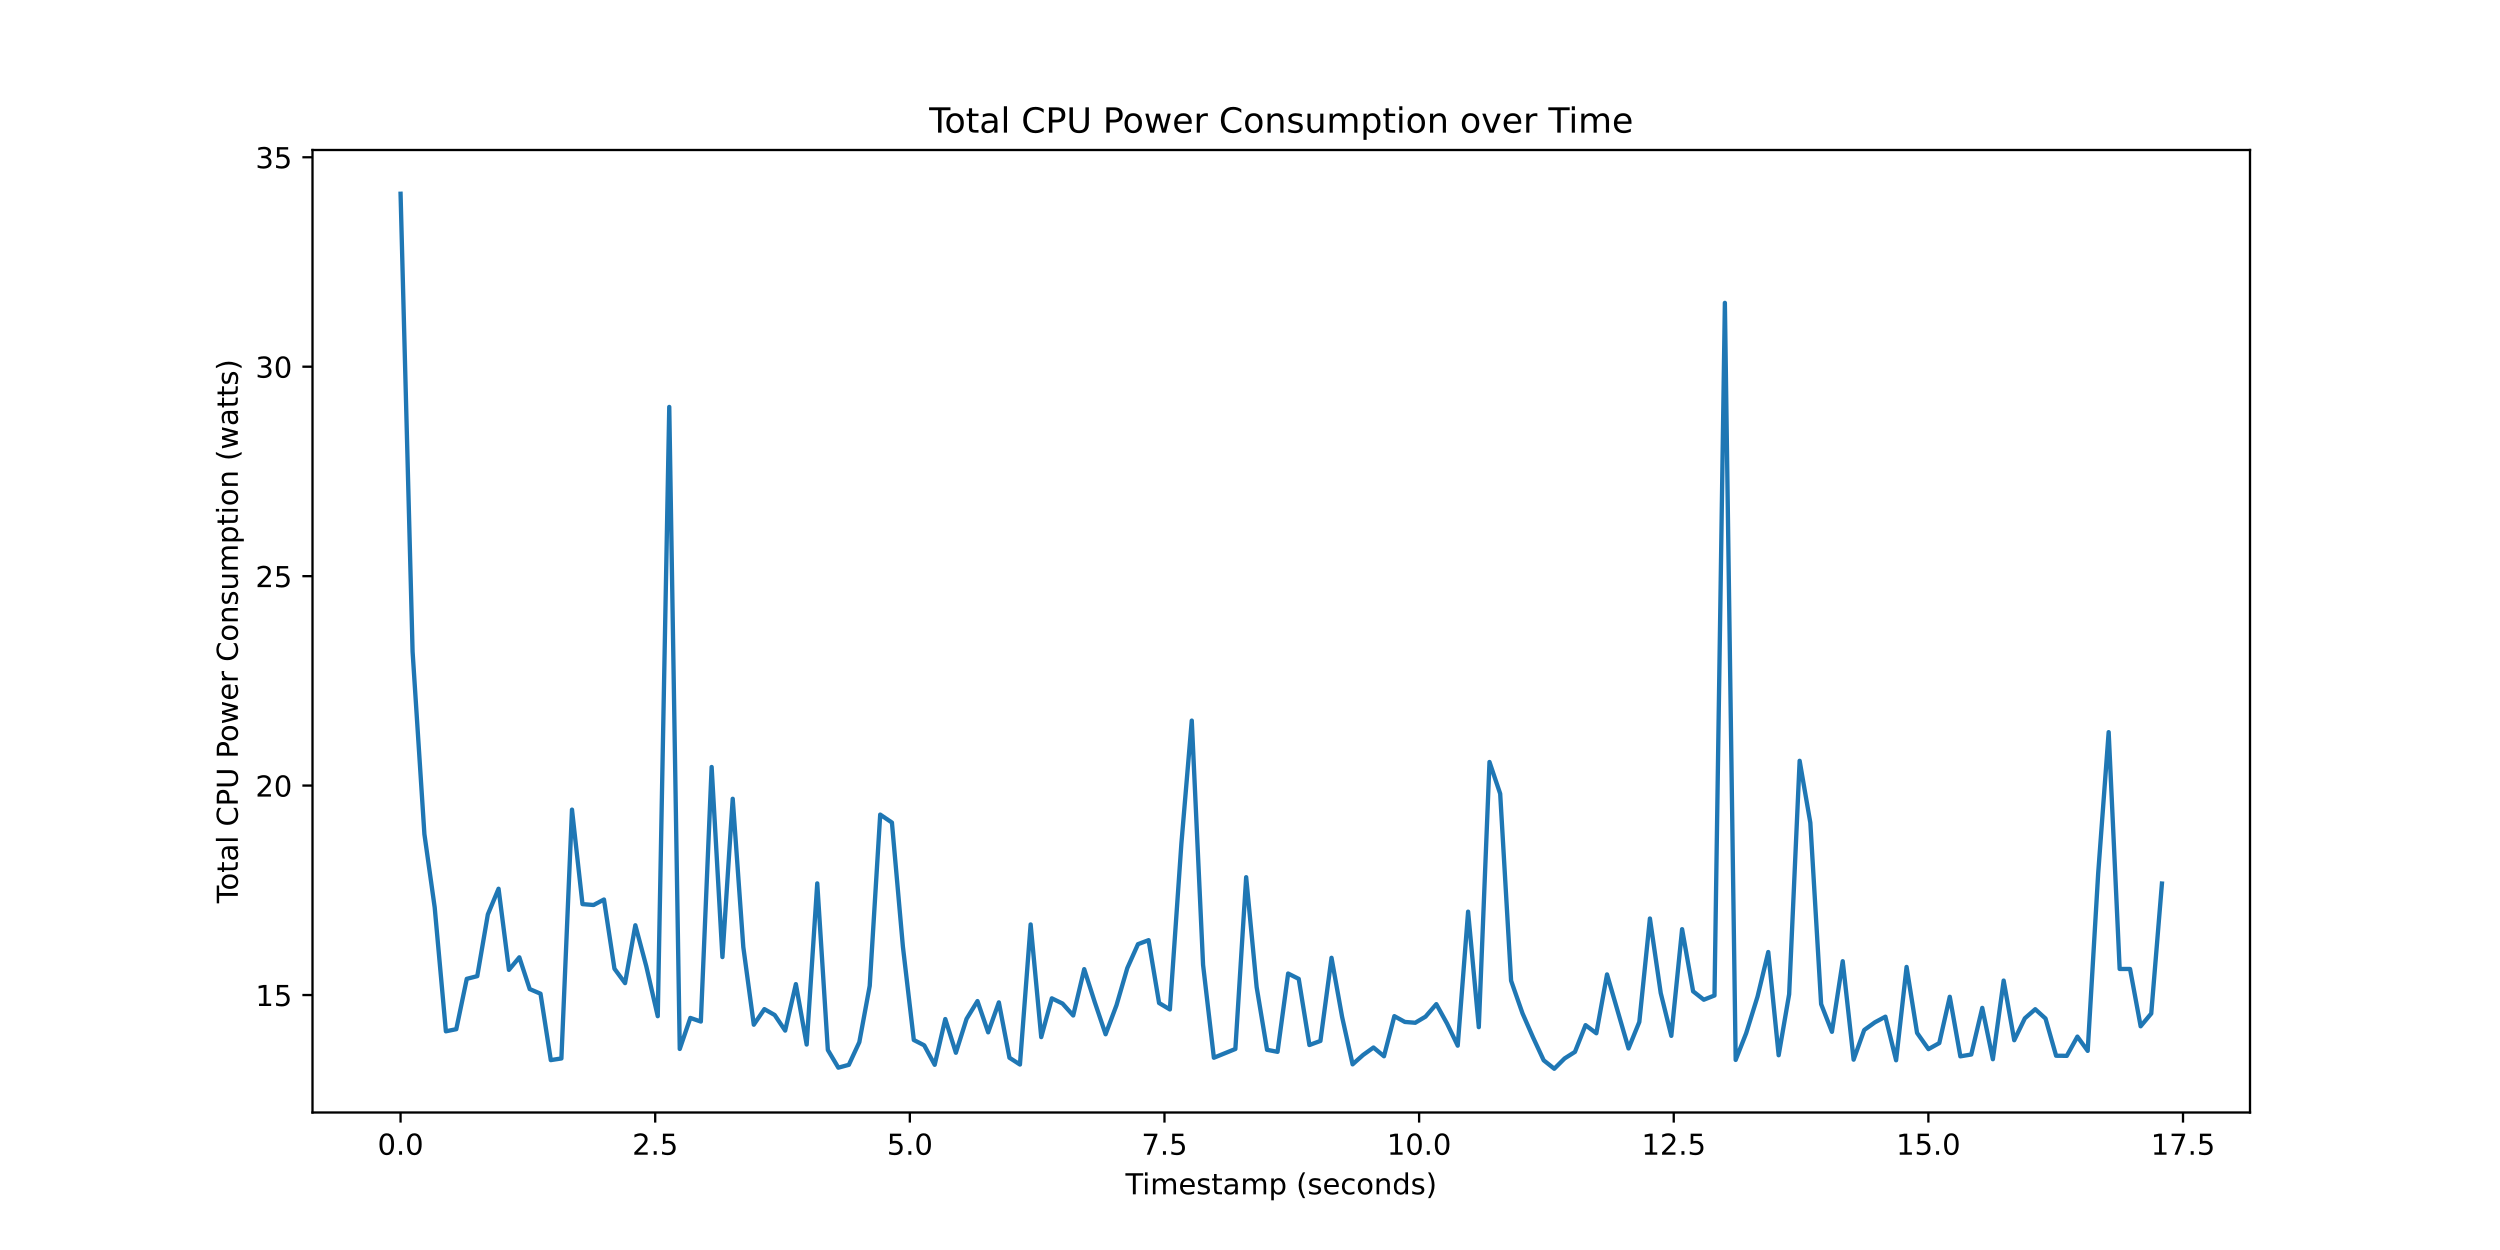
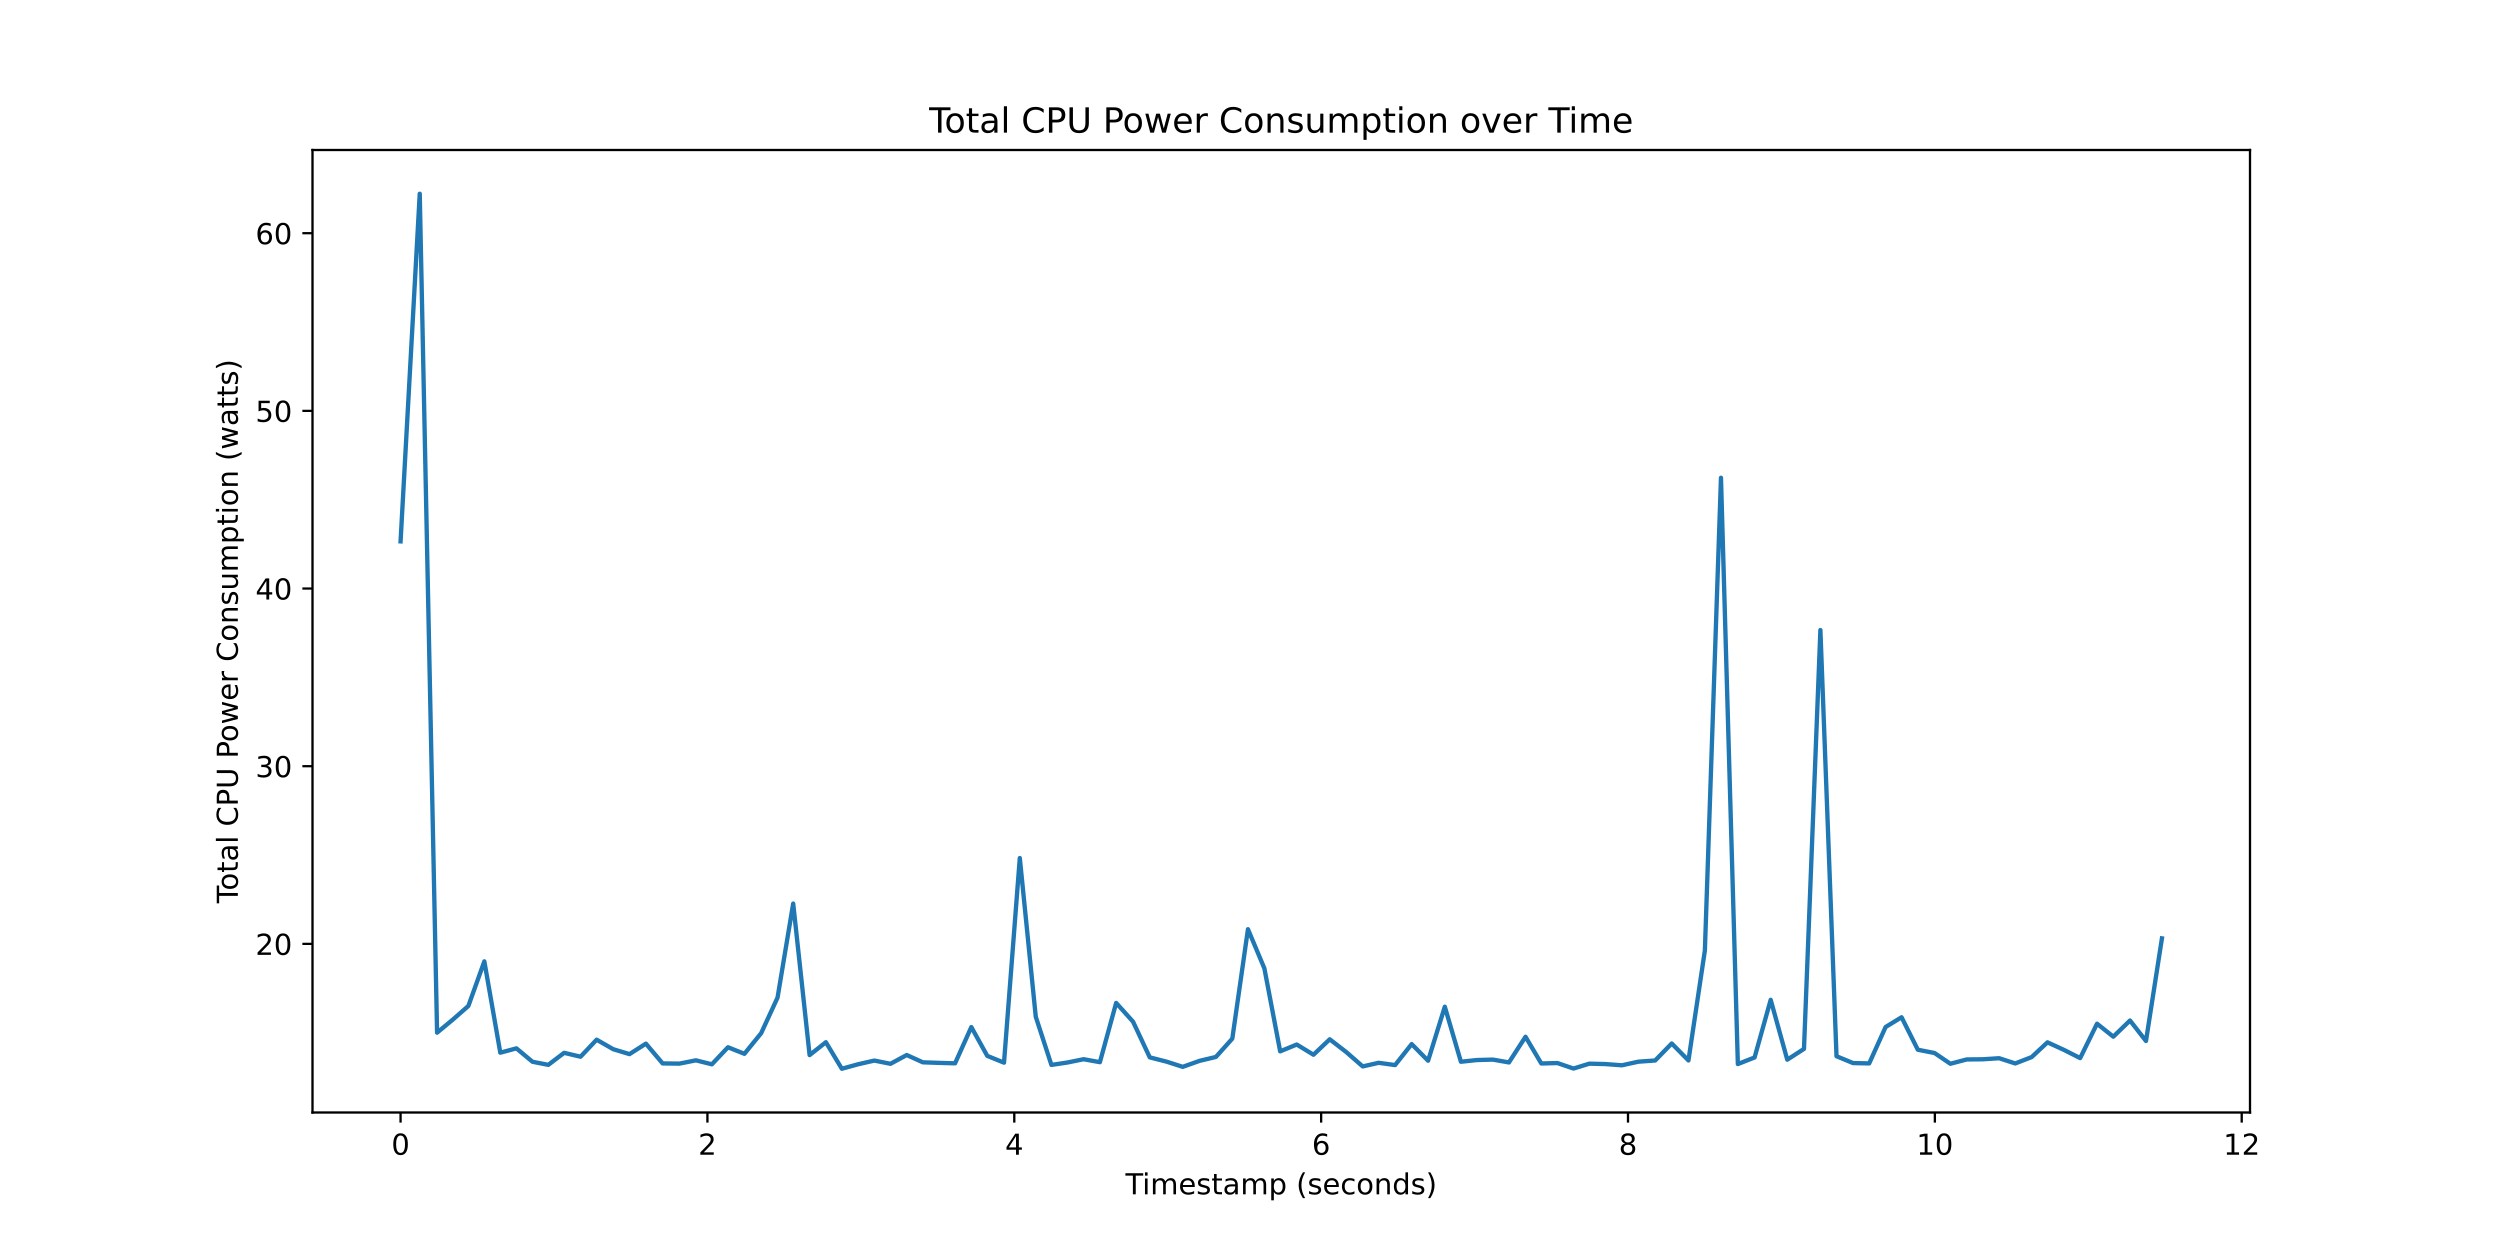
<svg xmlns="http://www.w3.org/2000/svg" xmlns:xlink="http://www.w3.org/1999/xlink" width="864pt" height="432pt" viewBox="0 0 864 432" version="1.1">
  <defs>
    <style type="text/css">*{stroke-linejoin: round; stroke-linecap: butt}</style>
  </defs>
  <g id="figure_1">
    <g id="patch_1">
      <path d="M 0 432  L 864 432  L 864 0  L 0 0  z " style="fill: #ffffff" />
    </g>
    <g id="axes_1">
      <g id="patch_2">
        <path d="M 108 384.48  L 777.6 384.48  L 777.6 51.84  L 108 51.84  z " style="fill: #ffffff" />
      </g>
      <g id="matplotlib.axis_1">
        <g id="xtick_1">
          <g id="line2d_1">
            <defs>
-               <path id="med31337ab2" d="M 0 0  L 0 3.5  " style="stroke: #000000; stroke-width: 0.8" />
+               <path id="m2407c937c8" d="M 0 0  L 0 3.5  " style="stroke: #000000; stroke-width: 0.8" />
            </defs>
            <g>
-               <use xlink:href="#med31337ab2" x="138.436" y="384.48" style="stroke: #000000; stroke-width: 0.8" />
+               <use xlink:href="#m2407c937c8" x="138.436" y="384.48" style="stroke: #000000; stroke-width: 0.8" />
            </g>
          </g>
          <g id="text_1">
-             <g transform="translate(130.4848 399.0784) scale(0.1 -0.1)">
+             <g transform="translate(135.2551 399.0784) scale(0.1 -0.1)">
              <defs>
                <path id="DejaVuSans-30" d="M 2034 4250  Q 1547 4250 1301 3770  Q 1056 3291 1056 2328  Q 1056 1369 1301 889  Q 1547 409 2034 409  Q 2525 409 2770 889  Q 3016 1369 3016 2328  Q 3016 3291 2770 3770  Q 2525 4250 2034 4250  z M 2034 4750  Q 2819 4750 3233 4129  Q 3647 3509 3647 2328  Q 3647 1150 3233 529  Q 2819 -91 2034 -91  Q 1250 -91 836 529  Q 422 1150 422 2328  Q 422 3509 836 4129  Q 1250 4750 2034 4750  z " transform="scale(0.015625)" />
-                 <path id="DejaVuSans-2e" d="M 684 794  L 1344 794  L 1344 0  L 684 0  L 684 794  z " transform="scale(0.015625)" />
              </defs>
              <use xlink:href="#DejaVuSans-30" />
-               <use xlink:href="#DejaVuSans-2e" x="63.623" />
-               <use xlink:href="#DejaVuSans-30" x="95.41" />
            </g>
          </g>
        </g>
        <g id="xtick_2">
          <g id="line2d_2">
            <g>
-               <use xlink:href="#med31337ab2" x="226.438" y="384.48" style="stroke: #000000; stroke-width: 0.8" />
+               <use xlink:href="#m2407c937c8" x="244.486" y="384.48" style="stroke: #000000; stroke-width: 0.8" />
            </g>
          </g>
          <g id="text_2">
-             <g transform="translate(218.4868 399.0784) scale(0.1 -0.1)">
+             <g transform="translate(241.3052 399.0784) scale(0.1 -0.1)">
              <defs>
                <path id="DejaVuSans-32" d="M 1228 531  L 3431 531  L 3431 0  L 469 0  L 469 531  Q 828 903 1448 1529  Q 2069 2156 2228 2338  Q 2531 2678 2651 2914  Q 2772 3150 2772 3378  Q 2772 3750 2511 3984  Q 2250 4219 1831 4219  Q 1534 4219 1204 4116  Q 875 4013 500 3803  L 500 4441  Q 881 4594 1212 4672  Q 1544 4750 1819 4750  Q 2544 4750 2975 4387  Q 3406 4025 3406 3419  Q 3406 3131 3298 2873  Q 3191 2616 2906 2266  Q 2828 2175 2409 1742  Q 1991 1309 1228 531  z " transform="scale(0.015625)" />
-                 <path id="DejaVuSans-35" d="M 691 4666  L 3169 4666  L 3169 4134  L 1269 4134  L 1269 2991  Q 1406 3038 1543 3061  Q 1681 3084 1819 3084  Q 2600 3084 3056 2656  Q 3513 2228 3513 1497  Q 3513 744 3044 326  Q 2575 -91 1722 -91  Q 1428 -91 1123 -41  Q 819 9 494 109  L 494 744  Q 775 591 1075 516  Q 1375 441 1709 441  Q 2250 441 2565 725  Q 2881 1009 2881 1497  Q 2881 1984 2565 2268  Q 2250 2553 1709 2553  Q 1456 2553 1204 2497  Q 953 2441 691 2322  L 691 4666  z " transform="scale(0.015625)" />
              </defs>
              <use xlink:href="#DejaVuSans-32" />
-               <use xlink:href="#DejaVuSans-2e" x="63.623" />
-               <use xlink:href="#DejaVuSans-35" x="95.41" />
            </g>
          </g>
        </g>
        <g id="xtick_3">
          <g id="line2d_3">
            <g>
-               <use xlink:href="#med31337ab2" x="314.44" y="384.48" style="stroke: #000000; stroke-width: 0.8" />
+               <use xlink:href="#m2407c937c8" x="350.536" y="384.48" style="stroke: #000000; stroke-width: 0.8" />
            </g>
          </g>
          <g id="text_3">
-             <g transform="translate(306.4888 399.0784) scale(0.1 -0.1)">
-               <use xlink:href="#DejaVuSans-35" />
-               <use xlink:href="#DejaVuSans-2e" x="63.623" />
-               <use xlink:href="#DejaVuSans-30" x="95.41" />
+             <g transform="translate(347.3552 399.0784) scale(0.1 -0.1)">
+               <defs>
+                 <path id="DejaVuSans-34" d="M 2419 4116  L 825 1625  L 2419 1625  L 2419 4116  z M 2253 4666  L 3047 4666  L 3047 1625  L 3713 1625  L 3713 1100  L 3047 1100  L 3047 0  L 2419 0  L 2419 1100  L 313 1100  L 313 1709  L 2253 4666  z " transform="scale(0.015625)" />
+               </defs>
+               <use xlink:href="#DejaVuSans-34" />
            </g>
          </g>
        </g>
        <g id="xtick_4">
          <g id="line2d_4">
            <g>
-               <use xlink:href="#med31337ab2" x="402.442" y="384.48" style="stroke: #000000; stroke-width: 0.8" />
+               <use xlink:href="#m2407c937c8" x="456.587" y="384.48" style="stroke: #000000; stroke-width: 0.8" />
            </g>
          </g>
          <g id="text_4">
-             <g transform="translate(394.4907 399.0784) scale(0.1 -0.1)">
-               <defs>
-                 <path id="DejaVuSans-37" d="M 525 4666  L 3525 4666  L 3525 4397  L 1831 0  L 1172 0  L 2766 4134  L 525 4134  L 525 4666  z " transform="scale(0.015625)" />
-               </defs>
-               <use xlink:href="#DejaVuSans-37" />
-               <use xlink:href="#DejaVuSans-2e" x="63.623" />
-               <use xlink:href="#DejaVuSans-35" x="95.41" />
+             <g transform="translate(453.4053 399.0784) scale(0.1 -0.1)">
+               <defs>
+                 <path id="DejaVuSans-36" d="M 2113 2584  Q 1688 2584 1439 2293  Q 1191 2003 1191 1497  Q 1191 994 1439 701  Q 1688 409 2113 409  Q 2538 409 2786 701  Q 3034 994 3034 1497  Q 3034 2003 2786 2293  Q 2538 2584 2113 2584  z M 3366 4563  L 3366 3988  Q 3128 4100 2886 4159  Q 2644 4219 2406 4219  Q 1781 4219 1451 3797  Q 1122 3375 1075 2522  Q 1259 2794 1537 2939  Q 1816 3084 2150 3084  Q 2853 3084 3261 2657  Q 3669 2231 3669 1497  Q 3669 778 3244 343  Q 2819 -91 2113 -91  Q 1303 -91 875 529  Q 447 1150 447 2328  Q 447 3434 972 4092  Q 1497 4750 2381 4750  Q 2619 4750 2861 4703  Q 3103 4656 3366 4563  z " transform="scale(0.015625)" />
+               </defs>
+               <use xlink:href="#DejaVuSans-36" />
            </g>
          </g>
        </g>
        <g id="xtick_5">
          <g id="line2d_5">
            <g>
-               <use xlink:href="#med31337ab2" x="490.444" y="384.48" style="stroke: #000000; stroke-width: 0.8" />
+               <use xlink:href="#m2407c937c8" x="562.637" y="384.48" style="stroke: #000000; stroke-width: 0.8" />
            </g>
          </g>
          <g id="text_5">
-             <g transform="translate(479.3115 399.0784) scale(0.1 -0.1)">
-               <defs>
-                 <path id="DejaVuSans-31" d="M 794 531  L 1825 531  L 1825 4091  L 703 3866  L 703 4441  L 1819 4666  L 2450 4666  L 2450 531  L 3481 531  L 3481 0  L 794 0  L 794 531  z " transform="scale(0.015625)" />
-               </defs>
-               <use xlink:href="#DejaVuSans-31" />
-               <use xlink:href="#DejaVuSans-30" x="63.623" />
-               <use xlink:href="#DejaVuSans-2e" x="127.246" />
-               <use xlink:href="#DejaVuSans-30" x="159.033" />
+             <g transform="translate(559.4553 399.0784) scale(0.1 -0.1)">
+               <defs>
+                 <path id="DejaVuSans-38" d="M 2034 2216  Q 1584 2216 1326 1975  Q 1069 1734 1069 1313  Q 1069 891 1326 650  Q 1584 409 2034 409  Q 2484 409 2743 651  Q 3003 894 3003 1313  Q 3003 1734 2745 1975  Q 2488 2216 2034 2216  z M 1403 2484  Q 997 2584 770 2862  Q 544 3141 544 3541  Q 544 4100 942 4425  Q 1341 4750 2034 4750  Q 2731 4750 3128 4425  Q 3525 4100 3525 3541  Q 3525 3141 3298 2862  Q 3072 2584 2669 2484  Q 3125 2378 3379 2068  Q 3634 1759 3634 1313  Q 3634 634 3220 271  Q 2806 -91 2034 -91  Q 1263 -91 848 271  Q 434 634 434 1313  Q 434 1759 690 2068  Q 947 2378 1403 2484  z M 1172 3481  Q 1172 3119 1398 2916  Q 1625 2713 2034 2713  Q 2441 2713 2670 2916  Q 2900 3119 2900 3481  Q 2900 3844 2670 4047  Q 2441 4250 2034 4250  Q 1625 4250 1398 4047  Q 1172 3844 1172 3481  z " transform="scale(0.015625)" />
+               </defs>
+               <use xlink:href="#DejaVuSans-38" />
            </g>
          </g>
        </g>
        <g id="xtick_6">
          <g id="line2d_6">
            <g>
-               <use xlink:href="#med31337ab2" x="578.446" y="384.48" style="stroke: #000000; stroke-width: 0.8" />
+               <use xlink:href="#m2407c937c8" x="668.687" y="384.48" style="stroke: #000000; stroke-width: 0.8" />
            </g>
          </g>
          <g id="text_6">
-             <g transform="translate(567.3134 399.0784) scale(0.1 -0.1)">
+             <g transform="translate(662.3241 399.0784) scale(0.1 -0.1)">
+               <defs>
+                 <path id="DejaVuSans-31" d="M 794 531  L 1825 531  L 1825 4091  L 703 3866  L 703 4441  L 1819 4666  L 2450 4666  L 2450 531  L 3481 531  L 3481 0  L 794 0  L 794 531  z " transform="scale(0.015625)" />
+               </defs>
+               <use xlink:href="#DejaVuSans-31" />
+               <use xlink:href="#DejaVuSans-30" x="63.623" />
+             </g>
+           </g>
+         </g>
+         <g id="xtick_7">
+           <g id="line2d_7">
+             <g>
+               <use xlink:href="#m2407c937c8" x="774.737" y="384.48" style="stroke: #000000; stroke-width: 0.8" />
+             </g>
+           </g>
+           <g id="text_7">
+             <g transform="translate(768.3741 399.0784) scale(0.1 -0.1)">
              <use xlink:href="#DejaVuSans-31" />
              <use xlink:href="#DejaVuSans-32" x="63.623" />
-               <use xlink:href="#DejaVuSans-2e" x="127.246" />
-               <use xlink:href="#DejaVuSans-35" x="159.033" />
-             </g>
-           </g>
-         </g>
-         <g id="xtick_7">
-           <g id="line2d_7">
-             <g>
-               <use xlink:href="#med31337ab2" x="666.448" y="384.48" style="stroke: #000000; stroke-width: 0.8" />
-             </g>
-           </g>
-           <g id="text_7">
-             <g transform="translate(655.3154 399.0784) scale(0.1 -0.1)">
-               <use xlink:href="#DejaVuSans-31" />
-               <use xlink:href="#DejaVuSans-35" x="63.623" />
-               <use xlink:href="#DejaVuSans-2e" x="127.246" />
-               <use xlink:href="#DejaVuSans-30" x="159.033" />
-             </g>
-           </g>
-         </g>
-         <g id="xtick_8">
-           <g id="line2d_8">
-             <g>
-               <use xlink:href="#med31337ab2" x="754.45" y="384.48" style="stroke: #000000; stroke-width: 0.8" />
-             </g>
-           </g>
-           <g id="text_8">
-             <g transform="translate(743.3174 399.0784) scale(0.1 -0.1)">
-               <use xlink:href="#DejaVuSans-31" />
-               <use xlink:href="#DejaVuSans-37" x="63.623" />
-               <use xlink:href="#DejaVuSans-2e" x="127.246" />
-               <use xlink:href="#DejaVuSans-35" x="159.033" />
-             </g>
-           </g>
-         </g>
-         <g id="text_9">
+             </g>
+           </g>
+         </g>
+         <g id="text_8">
          <g transform="translate(388.9648 412.7566) scale(0.1 -0.1)">
            <defs>
              <path id="DejaVuSans-54" d="M -19 4666  L 3928 4666  L 3928 4134  L 2272 4134  L 2272 0  L 1638 0  L 1638 4134  L -19 4134  L -19 4666  z " transform="scale(0.015625)" />
              <path id="DejaVuSans-69" d="M 603 3500  L 1178 3500  L 1178 0  L 603 0  L 603 3500  z M 603 4863  L 1178 4863  L 1178 4134  L 603 4134  L 603 4863  z " transform="scale(0.015625)" />
              <path id="DejaVuSans-6d" d="M 3328 2828  Q 3544 3216 3844 3400  Q 4144 3584 4550 3584  Q 5097 3584 5394 3201  Q 5691 2819 5691 2113  L 5691 0  L 5113 0  L 5113 2094  Q 5113 2597 4934 2840  Q 4756 3084 4391 3084  Q 3944 3084 3684 2787  Q 3425 2491 3425 1978  L 3425 0  L 2847 0  L 2847 2094  Q 2847 2600 2669 2842  Q 2491 3084 2119 3084  Q 1678 3084 1418 2786  Q 1159 2488 1159 1978  L 1159 0  L 581 0  L 581 3500  L 1159 3500  L 1159 2956  Q 1356 3278 1631 3431  Q 1906 3584 2284 3584  Q 2666 3584 2933 3390  Q 3200 3197 3328 2828  z " transform="scale(0.015625)" />
              <path id="DejaVuSans-65" d="M 3597 1894  L 3597 1613  L 953 1613  Q 991 1019 1311 708  Q 1631 397 2203 397  Q 2534 397 2845 478  Q 3156 559 3463 722  L 3463 178  Q 3153 47 2828 -22  Q 2503 -91 2169 -91  Q 1331 -91 842 396  Q 353 884 353 1716  Q 353 2575 817 3079  Q 1281 3584 2069 3584  Q 2775 3584 3186 3129  Q 3597 2675 3597 1894  z M 3022 2063  Q 3016 2534 2758 2815  Q 2500 3097 2075 3097  Q 1594 3097 1305 2825  Q 1016 2553 972 2059  L 3022 2063  z " transform="scale(0.015625)" />
              <path id="DejaVuSans-73" d="M 2834 3397  L 2834 2853  Q 2591 2978 2328 3040  Q 2066 3103 1784 3103  Q 1356 3103 1142 2972  Q 928 2841 928 2578  Q 928 2378 1081 2264  Q 1234 2150 1697 2047  L 1894 2003  Q 2506 1872 2764 1633  Q 3022 1394 3022 966  Q 3022 478 2636 193  Q 2250 -91 1575 -91  Q 1294 -91 989 -36  Q 684 19 347 128  L 347 722  Q 666 556 975 473  Q 1284 391 1588 391  Q 1994 391 2212 530  Q 2431 669 2431 922  Q 2431 1156 2273 1281  Q 2116 1406 1581 1522  L 1381 1569  Q 847 1681 609 1914  Q 372 2147 372 2553  Q 372 3047 722 3315  Q 1072 3584 1716 3584  Q 2034 3584 2315 3537  Q 2597 3491 2834 3397  z " transform="scale(0.015625)" />
              <path id="DejaVuSans-74" d="M 1172 4494  L 1172 3500  L 2356 3500  L 2356 3053  L 1172 3053  L 1172 1153  Q 1172 725 1289 603  Q 1406 481 1766 481  L 2356 481  L 2356 0  L 1766 0  Q 1100 0 847 248  Q 594 497 594 1153  L 594 3053  L 172 3053  L 172 3500  L 594 3500  L 594 4494  L 1172 4494  z " transform="scale(0.015625)" />
              <path id="DejaVuSans-61" d="M 2194 1759  Q 1497 1759 1228 1600  Q 959 1441 959 1056  Q 959 750 1161 570  Q 1363 391 1709 391  Q 2188 391 2477 730  Q 2766 1069 2766 1631  L 2766 1759  L 2194 1759  z M 3341 1997  L 3341 0  L 2766 0  L 2766 531  Q 2569 213 2275 61  Q 1981 -91 1556 -91  Q 1019 -91 701 211  Q 384 513 384 1019  Q 384 1609 779 1909  Q 1175 2209 1959 2209  L 2766 2209  L 2766 2266  Q 2766 2663 2505 2880  Q 2244 3097 1772 3097  Q 1472 3097 1187 3025  Q 903 2953 641 2809  L 641 3341  Q 956 3463 1253 3523  Q 1550 3584 1831 3584  Q 2591 3584 2966 3190  Q 3341 2797 3341 1997  z " transform="scale(0.015625)" />
              <path id="DejaVuSans-70" d="M 1159 525  L 1159 -1331  L 581 -1331  L 581 3500  L 1159 3500  L 1159 2969  Q 1341 3281 1617 3432  Q 1894 3584 2278 3584  Q 2916 3584 3314 3078  Q 3713 2572 3713 1747  Q 3713 922 3314 415  Q 2916 -91 2278 -91  Q 1894 -91 1617 61  Q 1341 213 1159 525  z M 3116 1747  Q 3116 2381 2855 2742  Q 2594 3103 2138 3103  Q 1681 3103 1420 2742  Q 1159 2381 1159 1747  Q 1159 1113 1420 752  Q 1681 391 2138 391  Q 2594 391 2855 752  Q 3116 1113 3116 1747  z " transform="scale(0.015625)" />
              <path id="DejaVuSans-20" transform="scale(0.015625)" />
              <path id="DejaVuSans-28" d="M 1984 4856  Q 1566 4138 1362 3434  Q 1159 2731 1159 2009  Q 1159 1288 1364 580  Q 1569 -128 1984 -844  L 1484 -844  Q 1016 -109 783 600  Q 550 1309 550 2009  Q 550 2706 781 3412  Q 1013 4119 1484 4856  L 1984 4856  z " transform="scale(0.015625)" />
              <path id="DejaVuSans-63" d="M 3122 3366  L 3122 2828  Q 2878 2963 2633 3030  Q 2388 3097 2138 3097  Q 1578 3097 1268 2742  Q 959 2388 959 1747  Q 959 1106 1268 751  Q 1578 397 2138 397  Q 2388 397 2633 464  Q 2878 531 3122 666  L 3122 134  Q 2881 22 2623 -34  Q 2366 -91 2075 -91  Q 1284 -91 818 406  Q 353 903 353 1747  Q 353 2603 823 3093  Q 1294 3584 2113 3584  Q 2378 3584 2631 3529  Q 2884 3475 3122 3366  z " transform="scale(0.015625)" />
              <path id="DejaVuSans-6f" d="M 1959 3097  Q 1497 3097 1228 2736  Q 959 2375 959 1747  Q 959 1119 1226 758  Q 1494 397 1959 397  Q 2419 397 2687 759  Q 2956 1122 2956 1747  Q 2956 2369 2687 2733  Q 2419 3097 1959 3097  z M 1959 3584  Q 2709 3584 3137 3096  Q 3566 2609 3566 1747  Q 3566 888 3137 398  Q 2709 -91 1959 -91  Q 1206 -91 779 398  Q 353 888 353 1747  Q 353 2609 779 3096  Q 1206 3584 1959 3584  z " transform="scale(0.015625)" />
              <path id="DejaVuSans-6e" d="M 3513 2113  L 3513 0  L 2938 0  L 2938 2094  Q 2938 2591 2744 2837  Q 2550 3084 2163 3084  Q 1697 3084 1428 2787  Q 1159 2491 1159 1978  L 1159 0  L 581 0  L 581 3500  L 1159 3500  L 1159 2956  Q 1366 3272 1645 3428  Q 1925 3584 2291 3584  Q 2894 3584 3203 3211  Q 3513 2838 3513 2113  z " transform="scale(0.015625)" />
              <path id="DejaVuSans-64" d="M 2906 2969  L 2906 4863  L 3481 4863  L 3481 0  L 2906 0  L 2906 525  Q 2725 213 2448 61  Q 2172 -91 1784 -91  Q 1150 -91 751 415  Q 353 922 353 1747  Q 353 2572 751 3078  Q 1150 3584 1784 3584  Q 2172 3584 2448 3432  Q 2725 3281 2906 2969  z M 947 1747  Q 947 1113 1208 752  Q 1469 391 1925 391  Q 2381 391 2643 752  Q 2906 1113 2906 1747  Q 2906 2381 2643 2742  Q 2381 3103 1925 3103  Q 1469 3103 1208 2742  Q 947 2381 947 1747  z " transform="scale(0.015625)" />
              <path id="DejaVuSans-29" d="M 513 4856  L 1013 4856  Q 1481 4119 1714 3412  Q 1947 2706 1947 2009  Q 1947 1309 1714 600  Q 1481 -109 1013 -844  L 513 -844  Q 928 -128 1133 580  Q 1338 1288 1338 2009  Q 1338 2731 1133 3434  Q 928 4138 513 4856  z " transform="scale(0.015625)" />
            </defs>
            <use xlink:href="#DejaVuSans-54" />
            <use xlink:href="#DejaVuSans-69" x="57.959" />
            <use xlink:href="#DejaVuSans-6d" x="85.742" />
            <use xlink:href="#DejaVuSans-65" x="183.154" />
            <use xlink:href="#DejaVuSans-73" x="244.678" />
            <use xlink:href="#DejaVuSans-74" x="296.777" />
            <use xlink:href="#DejaVuSans-61" x="335.986" />
            <use xlink:href="#DejaVuSans-6d" x="397.266" />
            <use xlink:href="#DejaVuSans-70" x="494.678" />
            <use xlink:href="#DejaVuSans-20" x="558.154" />
            <use xlink:href="#DejaVuSans-28" x="589.941" />
            <use xlink:href="#DejaVuSans-73" x="628.955" />
            <use xlink:href="#DejaVuSans-65" x="681.055" />
            <use xlink:href="#DejaVuSans-63" x="742.578" />
            <use xlink:href="#DejaVuSans-6f" x="797.559" />
            <use xlink:href="#DejaVuSans-6e" x="858.74" />
            <use xlink:href="#DejaVuSans-64" x="922.119" />
            <use xlink:href="#DejaVuSans-73" x="985.596" />
            <use xlink:href="#DejaVuSans-29" x="1037.695" />
          </g>
        </g>
      </g>
      <g id="matplotlib.axis_2">
        <g id="ytick_1">
+           <g id="line2d_8">
+             <defs>
+               <path id="mc377334f7c" d="M 0 0  L -3.5 0  " style="stroke: #000000; stroke-width: 0.8" />
+             </defs>
+             <g>
+               <use xlink:href="#mc377334f7c" x="108" y="326.198" style="stroke: #000000; stroke-width: 0.8" />
+             </g>
+           </g>
+           <g id="text_9">
+             <g transform="translate(88.275 329.9971) scale(0.1 -0.1)">
+               <use xlink:href="#DejaVuSans-32" />
+               <use xlink:href="#DejaVuSans-30" x="63.623" />
+             </g>
+           </g>
+         </g>
+         <g id="ytick_2">
          <g id="line2d_9">
-             <defs>
-               <path id="m28c0eada84" d="M 0 0  L -3.5 0  " style="stroke: #000000; stroke-width: 0.8" />
-             </defs>
-             <g>
-               <use xlink:href="#m28c0eada84" x="108" y="343.88" style="stroke: #000000; stroke-width: 0.8" />
+             <g>
+               <use xlink:href="#mc377334f7c" x="108" y="264.796" style="stroke: #000000; stroke-width: 0.8" />
            </g>
          </g>
          <g id="text_10">
-             <g transform="translate(88.275 347.6791) scale(0.1 -0.1)">
-               <use xlink:href="#DejaVuSans-31" />
-               <use xlink:href="#DejaVuSans-35" x="63.623" />
-             </g>
-           </g>
-         </g>
-         <g id="ytick_2">
+             <g transform="translate(88.275 268.5955) scale(0.1 -0.1)">
+               <defs>
+                 <path id="DejaVuSans-33" d="M 2597 2516  Q 3050 2419 3304 2112  Q 3559 1806 3559 1356  Q 3559 666 3084 287  Q 2609 -91 1734 -91  Q 1441 -91 1130 -33  Q 819 25 488 141  L 488 750  Q 750 597 1062 519  Q 1375 441 1716 441  Q 2309 441 2620 675  Q 2931 909 2931 1356  Q 2931 1769 2642 2001  Q 2353 2234 1838 2234  L 1294 2234  L 1294 2753  L 1863 2753  Q 2328 2753 2575 2939  Q 2822 3125 2822 3475  Q 2822 3834 2567 4026  Q 2313 4219 1838 4219  Q 1578 4219 1281 4162  Q 984 4106 628 3988  L 628 4550  Q 988 4650 1302 4700  Q 1616 4750 1894 4750  Q 2613 4750 3031 4423  Q 3450 4097 3450 3541  Q 3450 3153 3228 2886  Q 3006 2619 2597 2516  z " transform="scale(0.015625)" />
+               </defs>
+               <use xlink:href="#DejaVuSans-33" />
+               <use xlink:href="#DejaVuSans-30" x="63.623" />
+             </g>
+           </g>
+         </g>
+         <g id="ytick_3">
          <g id="line2d_10">
            <g>
-               <use xlink:href="#m28c0eada84" x="108" y="271.497" style="stroke: #000000; stroke-width: 0.8" />
+               <use xlink:href="#mc377334f7c" x="108" y="203.395" style="stroke: #000000; stroke-width: 0.8" />
            </g>
          </g>
          <g id="text_11">
-             <g transform="translate(88.275 275.2966) scale(0.1 -0.1)">
-               <use xlink:href="#DejaVuSans-32" />
-               <use xlink:href="#DejaVuSans-30" x="63.623" />
-             </g>
-           </g>
-         </g>
-         <g id="ytick_3">
+             <g transform="translate(88.275 207.1939) scale(0.1 -0.1)">
+               <use xlink:href="#DejaVuSans-34" />
+               <use xlink:href="#DejaVuSans-30" x="63.623" />
+             </g>
+           </g>
+         </g>
+         <g id="ytick_4">
          <g id="line2d_11">
            <g>
-               <use xlink:href="#m28c0eada84" x="108" y="199.115" style="stroke: #000000; stroke-width: 0.8" />
+               <use xlink:href="#mc377334f7c" x="108" y="141.993" style="stroke: #000000; stroke-width: 0.8" />
            </g>
          </g>
          <g id="text_12">
-             <g transform="translate(88.275 202.9142) scale(0.1 -0.1)">
-               <use xlink:href="#DejaVuSans-32" />
-               <use xlink:href="#DejaVuSans-35" x="63.623" />
-             </g>
-           </g>
-         </g>
-         <g id="ytick_4">
+             <g transform="translate(88.275 145.7923) scale(0.1 -0.1)">
+               <defs>
+                 <path id="DejaVuSans-35" d="M 691 4666  L 3169 4666  L 3169 4134  L 1269 4134  L 1269 2991  Q 1406 3038 1543 3061  Q 1681 3084 1819 3084  Q 2600 3084 3056 2656  Q 3513 2228 3513 1497  Q 3513 744 3044 326  Q 2575 -91 1722 -91  Q 1428 -91 1123 -41  Q 819 9 494 109  L 494 744  Q 775 591 1075 516  Q 1375 441 1709 441  Q 2250 441 2565 725  Q 2881 1009 2881 1497  Q 2881 1984 2565 2268  Q 2250 2553 1709 2553  Q 1456 2553 1204 2497  Q 953 2441 691 2322  L 691 4666  z " transform="scale(0.015625)" />
+               </defs>
+               <use xlink:href="#DejaVuSans-35" />
+               <use xlink:href="#DejaVuSans-30" x="63.623" />
+             </g>
+           </g>
+         </g>
+         <g id="ytick_5">
          <g id="line2d_12">
            <g>
-               <use xlink:href="#m28c0eada84" x="108" y="126.733" style="stroke: #000000; stroke-width: 0.8" />
+               <use xlink:href="#mc377334f7c" x="108" y="80.591" style="stroke: #000000; stroke-width: 0.8" />
            </g>
          </g>
          <g id="text_13">
-             <g transform="translate(88.275 130.5318) scale(0.1 -0.1)">
-               <defs>
-                 <path id="DejaVuSans-33" d="M 2597 2516  Q 3050 2419 3304 2112  Q 3559 1806 3559 1356  Q 3559 666 3084 287  Q 2609 -91 1734 -91  Q 1441 -91 1130 -33  Q 819 25 488 141  L 488 750  Q 750 597 1062 519  Q 1375 441 1716 441  Q 2309 441 2620 675  Q 2931 909 2931 1356  Q 2931 1769 2642 2001  Q 2353 2234 1838 2234  L 1294 2234  L 1294 2753  L 1863 2753  Q 2328 2753 2575 2939  Q 2822 3125 2822 3475  Q 2822 3834 2567 4026  Q 2313 4219 1838 4219  Q 1578 4219 1281 4162  Q 984 4106 628 3988  L 628 4550  Q 988 4650 1302 4700  Q 1616 4750 1894 4750  Q 2613 4750 3031 4423  Q 3450 4097 3450 3541  Q 3450 3153 3228 2886  Q 3006 2619 2597 2516  z " transform="scale(0.015625)" />
-               </defs>
-               <use xlink:href="#DejaVuSans-33" />
-               <use xlink:href="#DejaVuSans-30" x="63.623" />
-             </g>
-           </g>
-         </g>
-         <g id="ytick_5">
-           <g id="line2d_13">
-             <g>
-               <use xlink:href="#m28c0eada84" x="108" y="54.35" style="stroke: #000000; stroke-width: 0.8" />
-             </g>
-           </g>
-           <g id="text_14">
-             <g transform="translate(88.275 58.14933) scale(0.1 -0.1)">
-               <use xlink:href="#DejaVuSans-33" />
-               <use xlink:href="#DejaVuSans-35" x="63.623" />
-             </g>
-           </g>
-         </g>
-         <g id="text_15">
+             <g transform="translate(88.275 84.39072) scale(0.1 -0.1)">
+               <use xlink:href="#DejaVuSans-36" />
+               <use xlink:href="#DejaVuSans-30" x="63.623" />
+             </g>
+           </g>
+         </g>
+         <g id="text_14">
          <g transform="translate(82.19531 312.167) rotate(-90) scale(0.1 -0.1)">
            <defs>
              <path id="DejaVuSans-6c" d="M 603 4863  L 1178 4863  L 1178 0  L 603 0  L 603 4863  z " transform="scale(0.015625)" />
              <path id="DejaVuSans-43" d="M 4122 4306  L 4122 3641  Q 3803 3938 3442 4084  Q 3081 4231 2675 4231  Q 1875 4231 1450 3742  Q 1025 3253 1025 2328  Q 1025 1406 1450 917  Q 1875 428 2675 428  Q 3081 428 3442 575  Q 3803 722 4122 1019  L 4122 359  Q 3791 134 3420 21  Q 3050 -91 2638 -91  Q 1578 -91 968 557  Q 359 1206 359 2328  Q 359 3453 968 4101  Q 1578 4750 2638 4750  Q 3056 4750 3426 4639  Q 3797 4528 4122 4306  z " transform="scale(0.015625)" />
              <path id="DejaVuSans-50" d="M 1259 4147  L 1259 2394  L 2053 2394  Q 2494 2394 2734 2622  Q 2975 2850 2975 3272  Q 2975 3691 2734 3919  Q 2494 4147 2053 4147  L 1259 4147  z M 628 4666  L 2053 4666  Q 2838 4666 3239 4311  Q 3641 3956 3641 3272  Q 3641 2581 3239 2228  Q 2838 1875 2053 1875  L 1259 1875  L 1259 0  L 628 0  L 628 4666  z " transform="scale(0.015625)" />
              <path id="DejaVuSans-55" d="M 556 4666  L 1191 4666  L 1191 1831  Q 1191 1081 1462 751  Q 1734 422 2344 422  Q 2950 422 3222 751  Q 3494 1081 3494 1831  L 3494 4666  L 4128 4666  L 4128 1753  Q 4128 841 3676 375  Q 3225 -91 2344 -91  Q 1459 -91 1007 375  Q 556 841 556 1753  L 556 4666  z " transform="scale(0.015625)" />
              <path id="DejaVuSans-77" d="M 269 3500  L 844 3500  L 1563 769  L 2278 3500  L 2956 3500  L 3675 769  L 4391 3500  L 4966 3500  L 4050 0  L 3372 0  L 2619 2869  L 1863 0  L 1184 0  L 269 3500  z " transform="scale(0.015625)" />
              <path id="DejaVuSans-72" d="M 2631 2963  Q 2534 3019 2420 3045  Q 2306 3072 2169 3072  Q 1681 3072 1420 2755  Q 1159 2438 1159 1844  L 1159 0  L 581 0  L 581 3500  L 1159 3500  L 1159 2956  Q 1341 3275 1631 3429  Q 1922 3584 2338 3584  Q 2397 3584 2469 3576  Q 2541 3569 2628 3553  L 2631 2963  z " transform="scale(0.015625)" />
              <path id="DejaVuSans-75" d="M 544 1381  L 544 3500  L 1119 3500  L 1119 1403  Q 1119 906 1312 657  Q 1506 409 1894 409  Q 2359 409 2629 706  Q 2900 1003 2900 1516  L 2900 3500  L 3475 3500  L 3475 0  L 2900 0  L 2900 538  Q 2691 219 2414 64  Q 2138 -91 1772 -91  Q 1169 -91 856 284  Q 544 659 544 1381  z M 1991 3584  L 1991 3584  z " transform="scale(0.015625)" />
            </defs>
            <use xlink:href="#DejaVuSans-54" />
            <use xlink:href="#DejaVuSans-6f" x="44.084" />
            <use xlink:href="#DejaVuSans-74" x="105.266" />
            <use xlink:href="#DejaVuSans-61" x="144.475" />
            <use xlink:href="#DejaVuSans-6c" x="205.754" />
            <use xlink:href="#DejaVuSans-20" x="233.537" />
            <use xlink:href="#DejaVuSans-43" x="265.324" />
            <use xlink:href="#DejaVuSans-50" x="335.148" />
            <use xlink:href="#DejaVuSans-55" x="395.451" />
            <use xlink:href="#DejaVuSans-20" x="468.645" />
            <use xlink:href="#DejaVuSans-50" x="500.432" />
            <use xlink:href="#DejaVuSans-6f" x="557.109" />
            <use xlink:href="#DejaVuSans-77" x="618.291" />
            <use xlink:href="#DejaVuSans-65" x="700.078" />
            <use xlink:href="#DejaVuSans-72" x="761.602" />
            <use xlink:href="#DejaVuSans-20" x="802.715" />
            <use xlink:href="#DejaVuSans-43" x="834.502" />
            <use xlink:href="#DejaVuSans-6f" x="904.326" />
            <use xlink:href="#DejaVuSans-6e" x="965.508" />
            <use xlink:href="#DejaVuSans-73" x="1028.887" />
            <use xlink:href="#DejaVuSans-75" x="1080.986" />
            <use xlink:href="#DejaVuSans-6d" x="1144.365" />
            <use xlink:href="#DejaVuSans-70" x="1241.777" />
            <use xlink:href="#DejaVuSans-74" x="1305.254" />
            <use xlink:href="#DejaVuSans-69" x="1344.463" />
            <use xlink:href="#DejaVuSans-6f" x="1372.246" />
            <use xlink:href="#DejaVuSans-6e" x="1433.428" />
            <use xlink:href="#DejaVuSans-20" x="1496.807" />
            <use xlink:href="#DejaVuSans-28" x="1528.594" />
            <use xlink:href="#DejaVuSans-77" x="1567.607" />
            <use xlink:href="#DejaVuSans-61" x="1649.395" />
            <use xlink:href="#DejaVuSans-74" x="1710.674" />
            <use xlink:href="#DejaVuSans-74" x="1749.883" />
            <use xlink:href="#DejaVuSans-73" x="1789.092" />
            <use xlink:href="#DejaVuSans-29" x="1841.191" />
          </g>
        </g>
      </g>
-       <g id="line2d_14">
-         <path d="M 138.436 66.96  L 142.59 225.217  L 146.673 288.278  L 150.229 313.618  L 154.101 356.416  L 157.691 355.683  L 161.317 338.29  L 164.943 337.355  L 168.603 316.014  L 172.3 307.156  L 175.89 335.188  L 179.48 330.857  L 183.071 341.823  L 186.802 343.427  L 190.358 366.37  L 194.018 365.8  L 197.679 279.813  L 201.305 312.46  L 205.142 312.768  L 208.732 310.872  L 212.358 334.79  L 216.019 339.76  L 219.574 319.777  L 223.341 333.891  L 227.318 351.19  L 231.296 140.642  L 234.922 362.515  L 238.583 351.799  L 242.208 353.044  L 245.94 265.08  L 249.671 330.757  L 253.226 276.062  L 256.887 327.314  L 260.513 354.134  L 264.174 348.757  L 267.729 350.789  L 271.355 356.167  L 275.051 340.117  L 278.782 360.99  L 282.443 305.301  L 286.104 362.869  L 289.729 368.983  L 293.355 368.005  L 296.981 360.173  L 300.571 340.732  L 304.197 281.527  L 308.245 284.269  L 312.047 327.199  L 315.813 359.424  L 319.404 361.262  L 323.029 367.988  L 326.69 352.19  L 330.351 363.829  L 334.047 352.126  L 337.814 345.98  L 341.51 356.771  L 345.206 346.428  L 348.867 365.554  L 352.492 367.902  L 356.188 319.492  L 359.849 358.417  L 363.51 345.028  L 367.206 346.824  L 370.902 350.947  L 374.704 334.947  L 378.33 346.293  L 382.096 357.434  L 385.863 347.401  L 389.594 334.583  L 393.29 326.3  L 396.951 324.926  L 400.577 346.637  L 404.308 348.861  L 408.286 291.577  L 411.876 249.048  L 415.783 333.487  L 419.515 365.549  L 426.942 362.529  L 430.673 303.166  L 434.299 341.155  L 437.889 362.812  L 441.515 363.51  L 445.176 336.455  L 448.837 338.299  L 452.533 361.155  L 456.335 359.753  L 460.172 331.023  L 463.832 351.459  L 467.458 367.834  L 471.084 364.599  L 474.674 362.024  L 478.3 365.037  L 481.89 351.187  L 485.516 353.182  L 489.107 353.466  L 492.662 351.349  L 496.393 347.036  L 500.089 353.716  L 503.785 361.373  L 507.376 315.073  L 511.072 354.978  L 514.768 263.347  L 518.464 274.312  L 522.231 338.912  L 526.173 350.208  L 529.799 358.483  L 533.495 366.439  L 537.156 369.36  L 540.711 365.81  L 544.301 363.531  L 547.962 354.297  L 551.694 357.089  L 555.39 336.768  L 562.817 362.343  L 566.548 353.188  L 570.209 317.441  L 573.941 343.16  L 577.601 357.984  L 581.333 321.129  L 585.134 342.597  L 588.83 345.503  L 592.527 344.039  L 596.117 104.679  L 599.848 366.3  L 603.474 357.085  L 607.416 344.386  L 611.113 329.026  L 614.703 364.683  L 618.329 343.608  L 621.954 262.937  L 625.651 284.334  L 629.382 347.019  L 633.113 356.589  L 636.844 332.199  L 640.611 366.212  L 644.272 355.97  L 647.968 353.312  L 651.593 351.372  L 655.29 366.422  L 658.915 334.181  L 662.541 356.973  L 666.483 362.57  L 670.215 360.49  L 673.84 344.492  L 677.501 365.07  L 681.268 364.436  L 685.069 348.332  L 688.73 366.063  L 692.462 338.892  L 696.122 359.496  L 699.783 351.935  L 703.374 348.788  L 706.929 351.997  L 710.59 364.857  L 714.286 364.899  L 717.947 358.256  L 721.502 363.177  L 725.128 301.883  L 728.754 253.038  L 732.555 334.865  L 736.146 334.885  L 739.807 354.679  L 743.468 350.278  L 747.164 305.355  L 747.164 305.355  " clip-path="url(#p2aa282a19f)" style="fill: none; stroke: #1f77b4; stroke-width: 1.5; stroke-linecap: square" />
+       <g id="line2d_13">
+         <path d="M 138.436 187.097  L 145.064 66.96  L 151.056 356.885  L 156.465 352.4  L 161.873 347.649  L 167.388 332.251  L 172.903 363.807  L 178.47 362.309  L 184.038 366.949  L 189.499 368.012  L 194.961 363.857  L 200.635 365.197  L 206.202 359.318  L 211.929 362.604  L 217.55 364.304  L 223.223 360.686  L 229.003 367.519  L 234.783 367.588  L 240.51 366.452  L 246.024 367.825  L 251.592 361.931  L 257.265 364.199  L 263.045 357.084  L 268.719 344.781  L 274.127 312.278  L 279.801 364.64  L 285.422 360.192  L 290.936 369.36  L 296.557 367.811  L 302.178 366.532  L 307.745 367.649  L 313.366 364.615  L 318.934 367.138  L 324.501 367.327  L 330.069 367.488  L 335.689 354.96  L 341.204 364.91  L 346.984 367.258  L 352.445 296.545  L 357.96 351.396  L 363.369 368.034  L 368.883 367.205  L 374.504 366.068  L 380.124 367.087  L 385.745 346.616  L 391.578 353.092  L 397.358 365.425  L 403.084 366.886  L 408.758 368.7  L 414.591 366.624  L 420.211 365.284  L 425.885 358.956  L 431.294 321.137  L 436.967 334.666  L 442.429 363.344  L 448.156 360.99  L 453.935 364.514  L 459.556 359.181  L 465.283 363.607  L 470.956 368.553  L 476.471 367.306  L 482.145 368.09  L 487.871 360.838  L 493.545 366.581  L 499.325 347.925  L 504.892 366.938  L 510.407 366.351  L 515.922 366.196  L 521.489 367.177  L 527.216 358.308  L 532.677 367.539  L 538.245 367.392  L 543.813 369.29  L 549.274 367.601  L 554.789 367.742  L 560.516 368.166  L 566.242 366.917  L 572.022 366.505  L 577.749 360.629  L 583.528 366.484  L 589.202 328.498  L 594.77 165.119  L 600.602 367.738  L 606.382 365.456  L 611.95 345.545  L 617.677 366.227  L 623.456 362.499  L 629.13 217.754  L 634.698 365.029  L 640.424 367.403  L 645.992 367.513  L 651.666 354.935  L 657.18 351.566  L 662.801 362.787  L 668.581 363.923  L 674.042 367.633  L 679.716 366.143  L 685.177 366.091  L 690.904 365.72  L 696.472 367.531  L 702.145 365.327  L 707.607 360.236  L 713.228 362.809  L 718.901 365.674  L 724.734 353.797  L 730.355 358.273  L 736.134 352.693  L 741.649 359.76  L 747.164 324.298  " clip-path="url(#pd1ec030d86)" style="fill: none; stroke: #1f77b4; stroke-width: 1.5; stroke-linecap: square" />
      </g>
      <g id="patch_3">
        <path d="M 108 384.48  L 108 51.84  " style="fill: none; stroke: #000000; stroke-width: 0.8; stroke-linejoin: miter; stroke-linecap: square" />
      </g>
      <g id="patch_4">
        <path d="M 777.6 384.48  L 777.6 51.84  " style="fill: none; stroke: #000000; stroke-width: 0.8; stroke-linejoin: miter; stroke-linecap: square" />
      </g>
      <g id="patch_5">
        <path d="M 108 384.48  L 777.6 384.48  " style="fill: none; stroke: #000000; stroke-width: 0.8; stroke-linejoin: miter; stroke-linecap: square" />
      </g>
      <g id="patch_6">
        <path d="M 108 51.84  L 777.6 51.84  " style="fill: none; stroke: #000000; stroke-width: 0.8; stroke-linejoin: miter; stroke-linecap: square" />
      </g>
-       <g id="text_16">
+       <g id="text_15">
        <g transform="translate(321.1191 45.84) scale(0.12 -0.12)">
          <defs>
            <path id="DejaVuSans-76" d="M 191 3500  L 800 3500  L 1894 563  L 2988 3500  L 3597 3500  L 2284 0  L 1503 0  L 191 3500  z " transform="scale(0.015625)" />
          </defs>
          <use xlink:href="#DejaVuSans-54" />
          <use xlink:href="#DejaVuSans-6f" x="44.084" />
          <use xlink:href="#DejaVuSans-74" x="105.266" />
          <use xlink:href="#DejaVuSans-61" x="144.475" />
          <use xlink:href="#DejaVuSans-6c" x="205.754" />
          <use xlink:href="#DejaVuSans-20" x="233.537" />
          <use xlink:href="#DejaVuSans-43" x="265.324" />
          <use xlink:href="#DejaVuSans-50" x="335.148" />
          <use xlink:href="#DejaVuSans-55" x="395.451" />
          <use xlink:href="#DejaVuSans-20" x="468.645" />
          <use xlink:href="#DejaVuSans-50" x="500.432" />
          <use xlink:href="#DejaVuSans-6f" x="557.109" />
          <use xlink:href="#DejaVuSans-77" x="618.291" />
          <use xlink:href="#DejaVuSans-65" x="700.078" />
          <use xlink:href="#DejaVuSans-72" x="761.602" />
          <use xlink:href="#DejaVuSans-20" x="802.715" />
          <use xlink:href="#DejaVuSans-43" x="834.502" />
          <use xlink:href="#DejaVuSans-6f" x="904.326" />
          <use xlink:href="#DejaVuSans-6e" x="965.508" />
          <use xlink:href="#DejaVuSans-73" x="1028.887" />
          <use xlink:href="#DejaVuSans-75" x="1080.986" />
          <use xlink:href="#DejaVuSans-6d" x="1144.365" />
          <use xlink:href="#DejaVuSans-70" x="1241.777" />
          <use xlink:href="#DejaVuSans-74" x="1305.254" />
          <use xlink:href="#DejaVuSans-69" x="1344.463" />
          <use xlink:href="#DejaVuSans-6f" x="1372.246" />
          <use xlink:href="#DejaVuSans-6e" x="1433.428" />
          <use xlink:href="#DejaVuSans-20" x="1496.807" />
          <use xlink:href="#DejaVuSans-6f" x="1528.594" />
          <use xlink:href="#DejaVuSans-76" x="1589.775" />
          <use xlink:href="#DejaVuSans-65" x="1648.955" />
          <use xlink:href="#DejaVuSans-72" x="1710.479" />
          <use xlink:href="#DejaVuSans-20" x="1751.592" />
          <use xlink:href="#DejaVuSans-54" x="1783.379" />
          <use xlink:href="#DejaVuSans-69" x="1841.338" />
          <use xlink:href="#DejaVuSans-6d" x="1869.121" />
          <use xlink:href="#DejaVuSans-65" x="1966.533" />
        </g>
      </g>
    </g>
  </g>
  <defs>
-     <clipPath id="p2aa282a19f">
+     <clipPath id="pd1ec030d86">
      <rect x="108" y="51.84" width="669.6" height="332.64" />
    </clipPath>
  </defs>
</svg>
